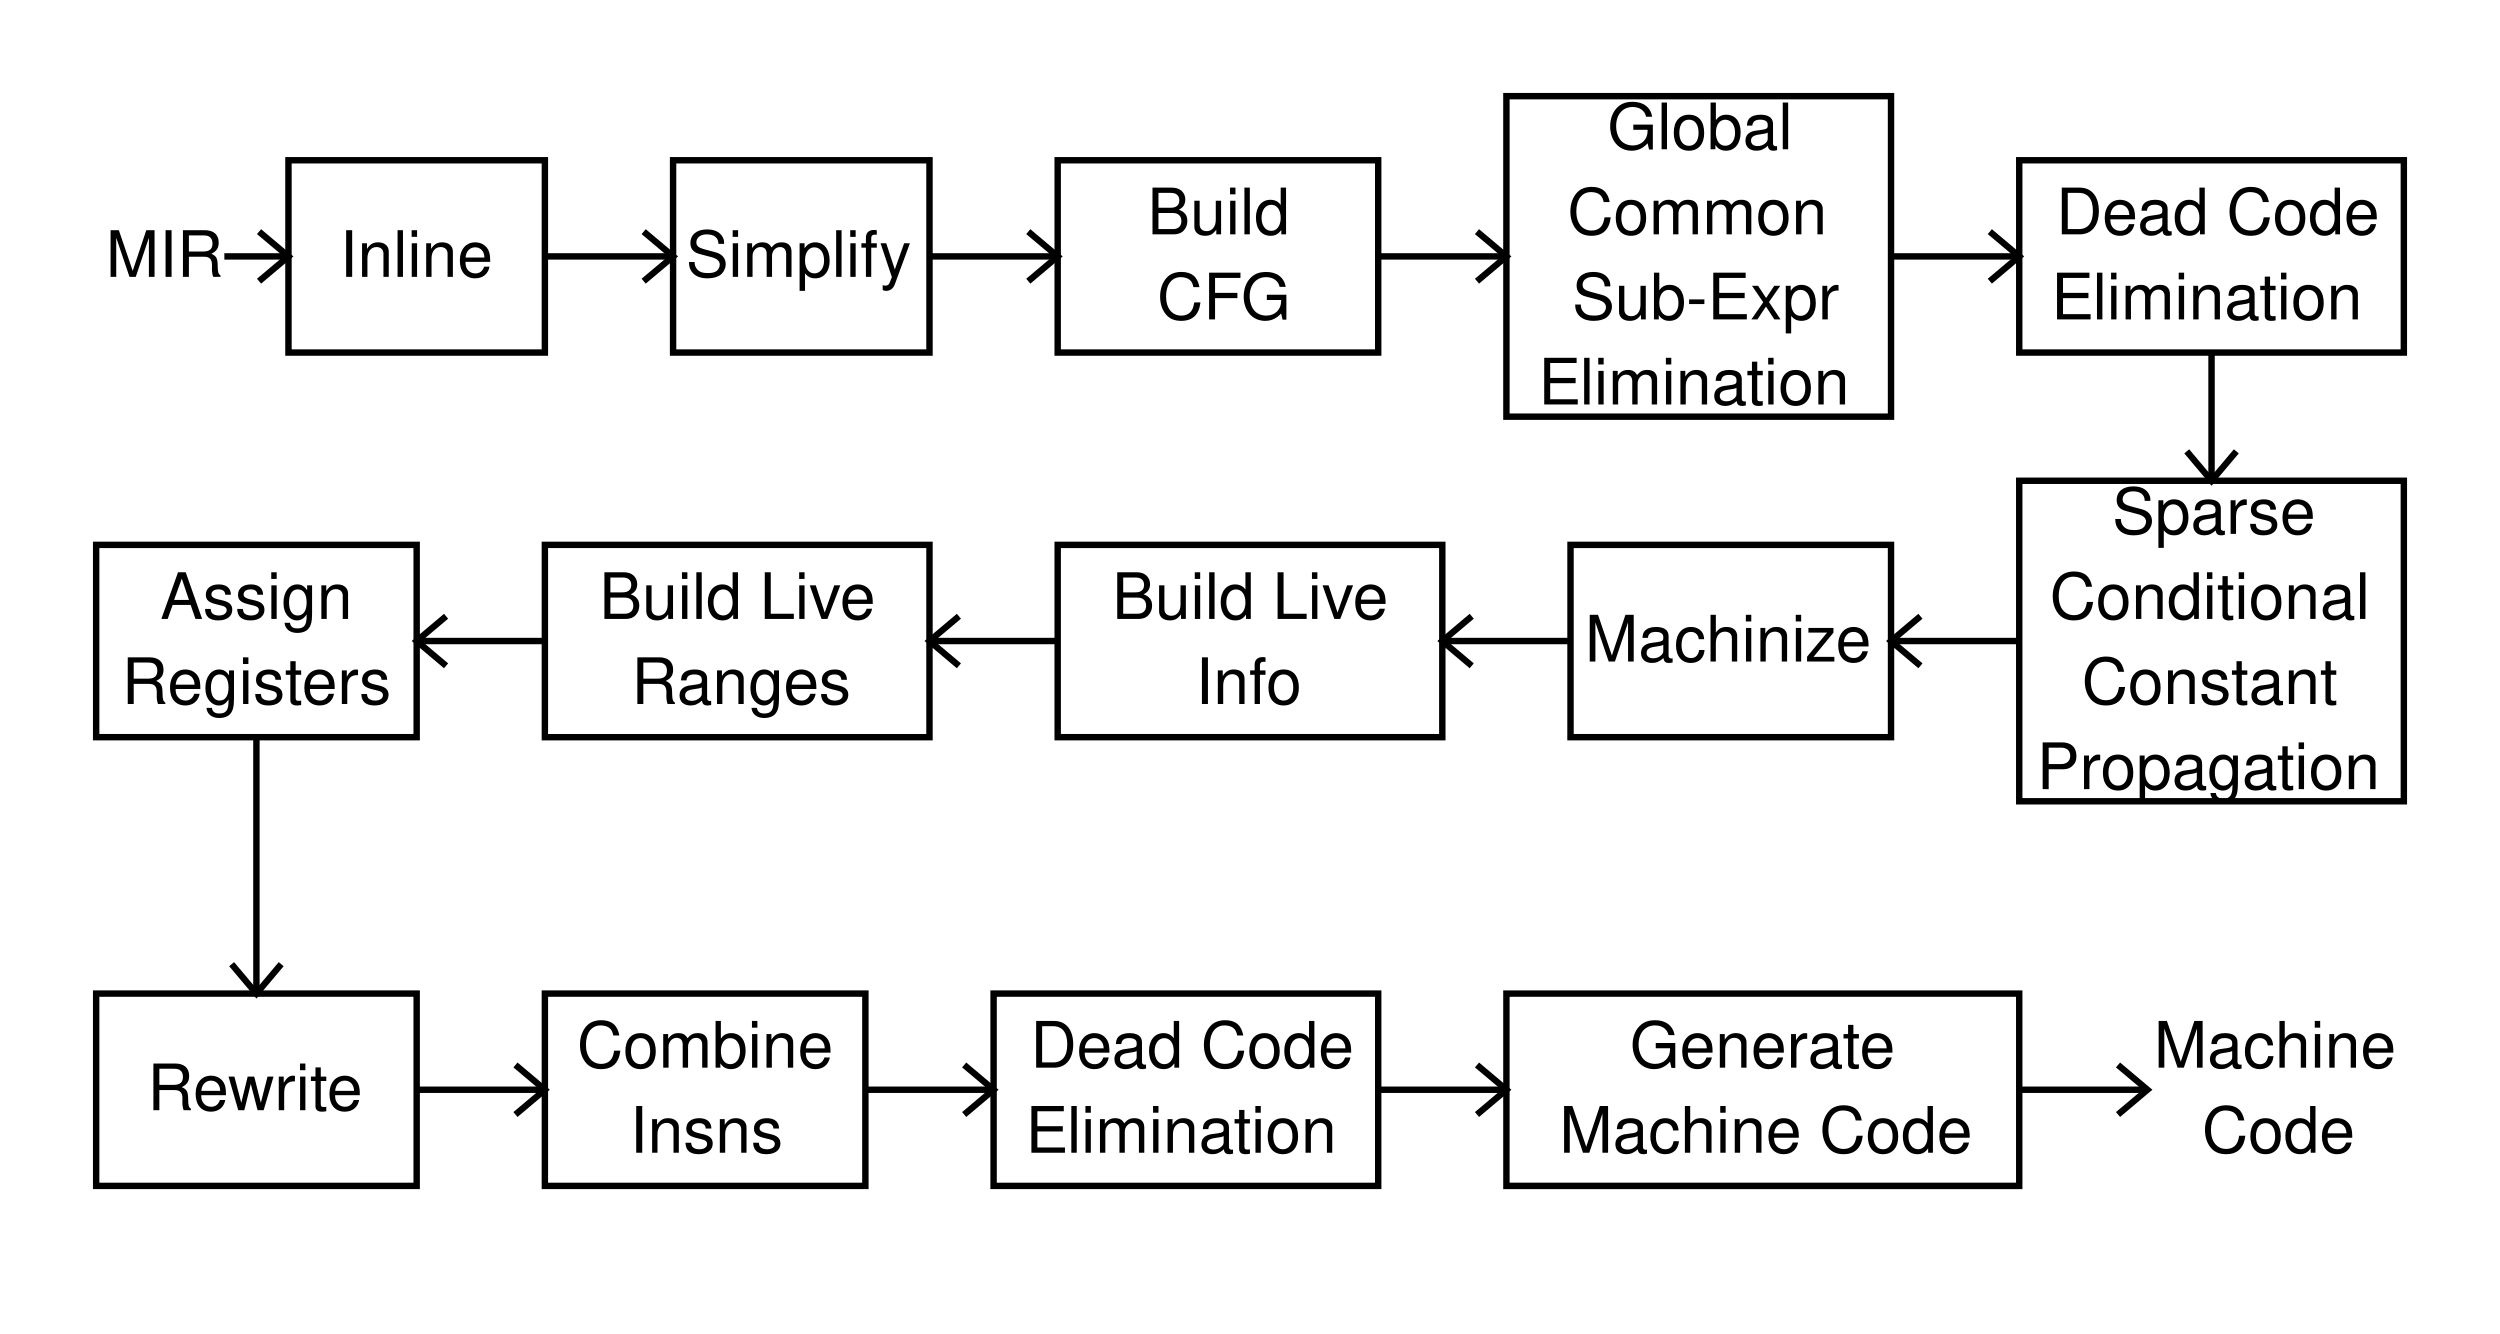
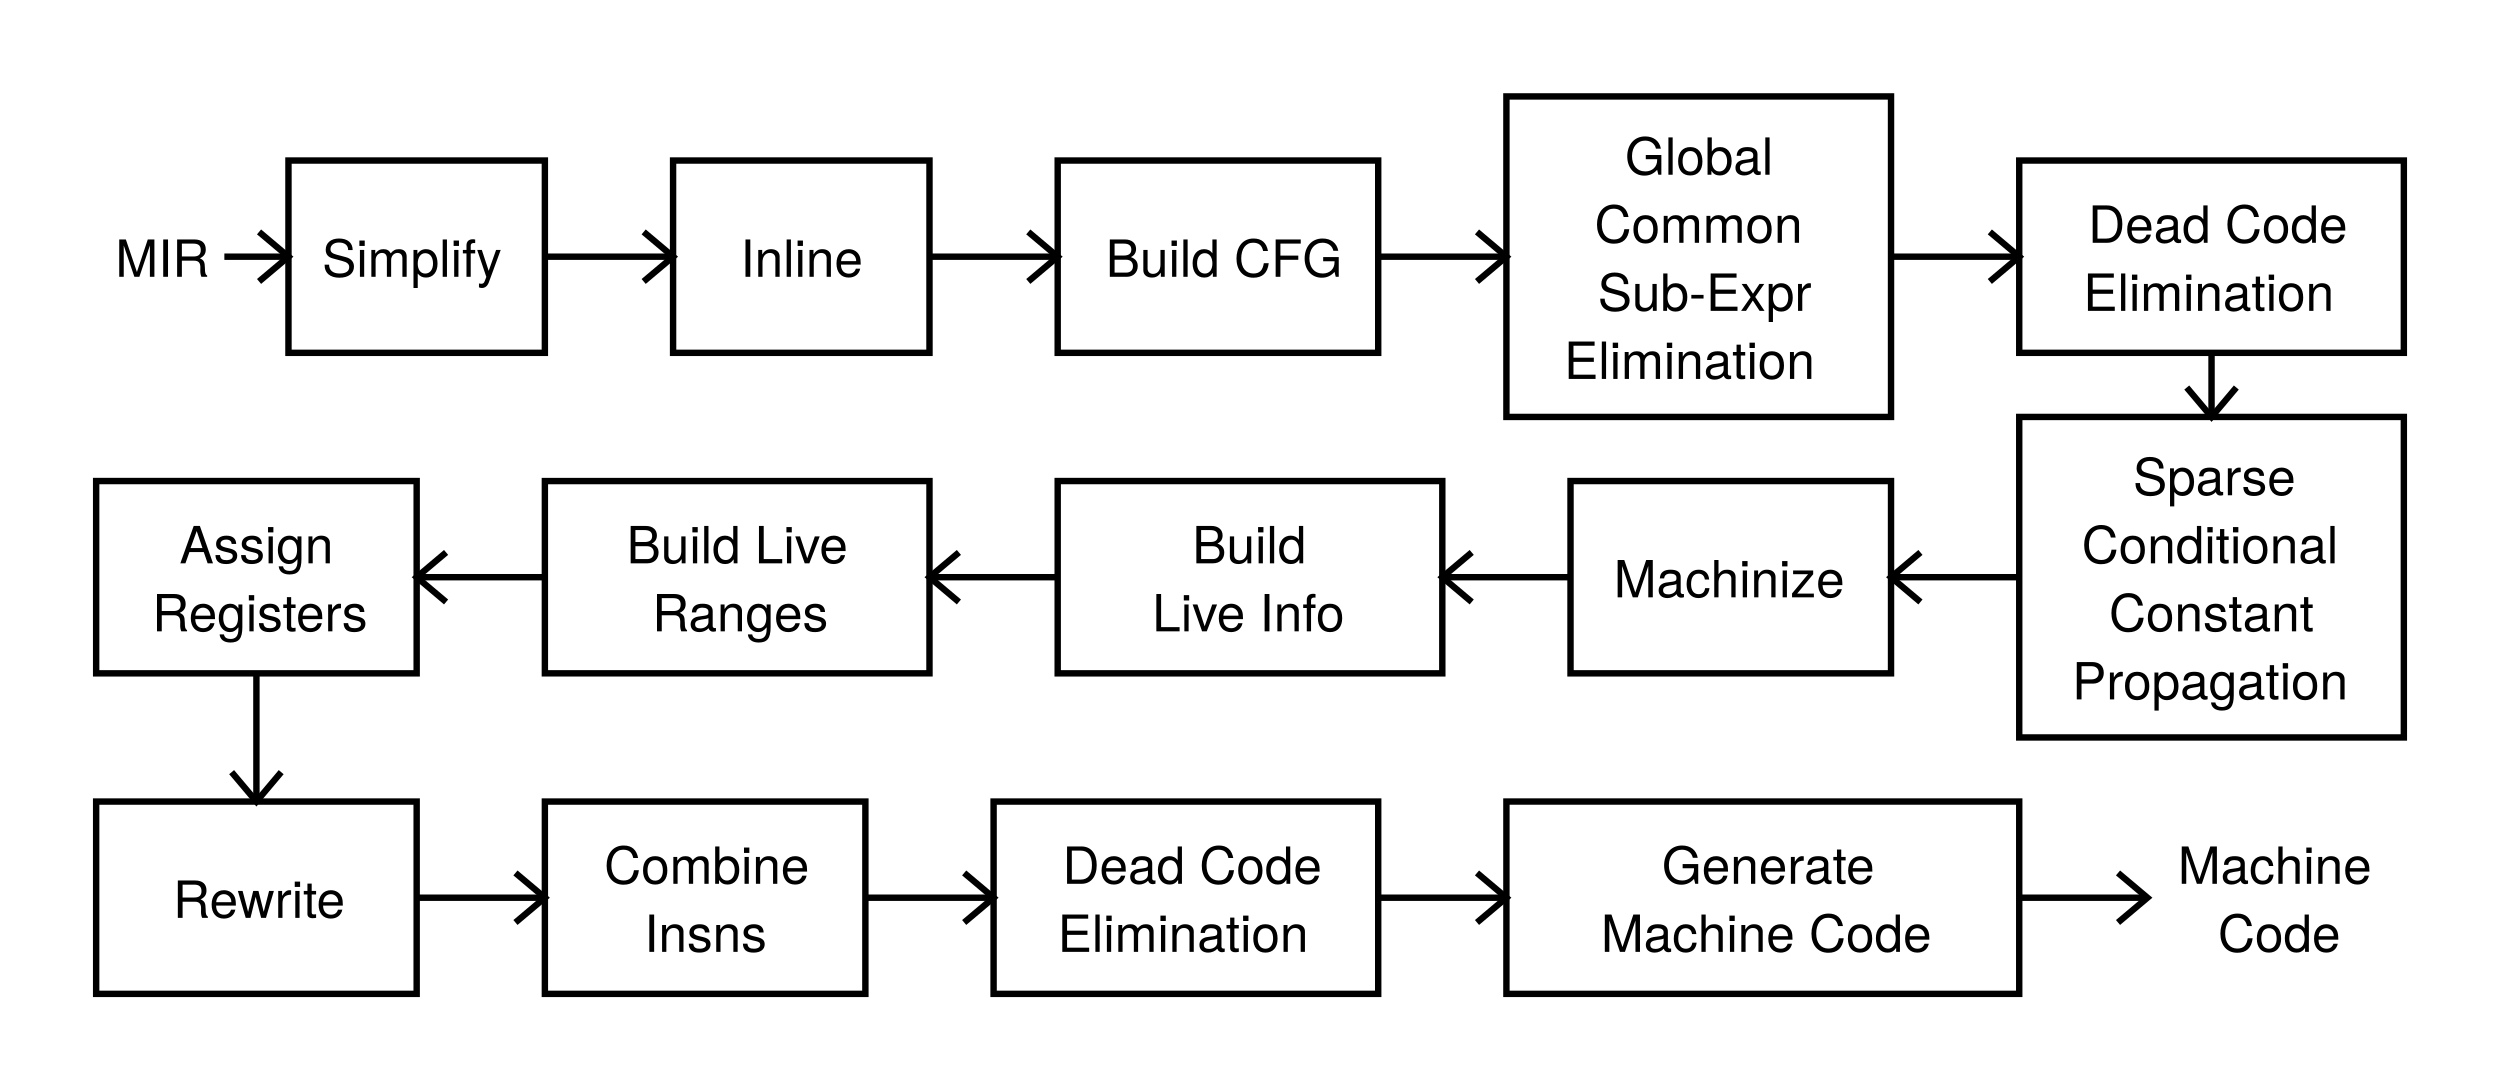
- <svg xmlns="http://www.w3.org/2000/svg" width="780.0" height="416.0" viewBox="110.0 90.0 780.0 416.0" version="1.1">
-   <rect x="110.0" y="90.0" width="780.0" height="416.0" fill="rgb(255,255,255)" />
-   <g id="s49287258">
-     <polygon id="s49287258" points="320.0,140.0 400.0,140.0 400,200 320.0,200.0 " fill="none" stroke-width="2.0" stroke="rgb(0,0,0)" />
-     <g id="t49287258">
-       <text x="324.0" y="176.389" font-family="Helvetica" fill="rgb(0,0,0)" font-size="20" textLength="72.0">Simplify</text>
-     </g>
-   </g>
-   <g id="s253554536">
-     <polygon id="s253554536" points="600.0,260.0 700,260.0 700,320.0 600.0,320.0 " fill="none" stroke-width="2.0" stroke="rgb(0,0,0)" />
-     <g id="t253554536">
-       <text x="604.5" y="296.389" font-family="Helvetica" fill="rgb(0,0,0)" font-size="20" textLength="91.0">Machinize</text>
-     </g>
-   </g>
-   <g id="s163545568">
-     <polygon id="s163545568" points="440.0,140.0 540,140.0 540,200 440.0,200.0 " fill="none" stroke-width="2.0" stroke="rgb(0,0,0)" />
-     <g id="t163545568">
-       <text x="468" y="163.117" font-family="Helvetica" fill="rgb(0,0,0)" font-size="20" textLength="44.0">Build</text>
-       <text x="471" y="189.66" font-family="Helvetica" fill="rgb(0,0,0)" font-size="20" textLength="38.0">CFG</text>
-     </g>
-   </g>
-   <g id="s56409241">
-     <polygon id="s56409241" points="440.0,260.0 560,260.0 560,320 440.0,320.0 " fill="none" stroke-width="2.0" stroke="rgb(0,0,0)" />
-     <g id="t56409241">
-       <text x="457" y="283.117" font-family="Helvetica" fill="rgb(0,0,0)" font-size="20" textLength="86.0">Build Live</text>
-       <text x="483" y="309.66" font-family="Helvetica" fill="rgb(0,0,0)" font-size="20" textLength="34.0">Info</text>
-     </g>
-   </g>
-   <g id="s122231646">
-     <polygon id="s122231646" points="280.0,260.0 399.999,260.0 400,320.0 280.0,320 " fill="none" stroke-width="2.0" stroke="rgb(0,0,0)" />
-     <g id="t122231646">
-       <text x="297" y="283.117" font-family="Helvetica" fill="rgb(0,0,0)" font-size="20" textLength="86.0">Build Live</text>
-       <text x="307" y="309.66" font-family="Helvetica" fill="rgb(0,0,0)" font-size="20" textLength="66.0">Ranges</text>
-     </g>
-   </g>
-   <g id="s153844543">
-     <polygon id="s153844543" points="140.0,260.0 240,260.0 240.0,320.0 140.0,320.0 " fill="none" stroke-width="2.0" stroke="rgb(0,0,0)" />
-     <g id="t153844543">
-       <text x="160.0" y="283.117" font-family="Helvetica" fill="rgb(0,0,0)" font-size="20" textLength="60.0">Assign</text>
-       <text x="148.0" y="309.66" font-family="Helvetica" fill="rgb(0,0,0)" font-size="20" textLength="84.0">Registers</text>
-     </g>
-   </g>
-   <g id="s147512332">
-     <polygon id="s147512332" points="140.0,400.0 240,400.0 240,460.0 140.0,460 " fill="none" stroke-width="2.0" stroke="rgb(0,0,0)" />
-     <g id="t147512332">
-       <text x="156" y="436.389" font-family="Helvetica" fill="rgb(0,0,0)" font-size="20" textLength="68.0">Rewrite</text>
-     </g>
-   </g>
-   <g id="s179538261">
-     <polygon id="s179538261" points="280.0,400.0 380,400.0 380,460.0 280.0,460 " fill="none" stroke-width="2.0" stroke="rgb(0,0,0)" />
-     <g id="t179538261">
-       <text x="290" y="423.117" font-family="Helvetica" fill="rgb(0,0,0)" font-size="20" textLength="80.0">Combine</text>
-       <text x="306.5" y="449.66" font-family="Helvetica" fill="rgb(0,0,0)" font-size="20" textLength="47.0">Insns</text>
-     </g>
-   </g>
-   <g id="s252153706">
-     <polygon id="s252153706" points="420,400.0 540.0,400.0 540.0,460.0 420,460.0 " fill="none" stroke-width="2.0" stroke="rgb(0,0,0)" />
-     <g id="t252153706">
-       <text x="431.5" y="423.117" font-family="Helvetica" fill="rgb(0,0,0)" font-size="20" textLength="97.0">Dead Code</text>
-       <text x="430.0" y="449.66" font-family="Helvetica" fill="rgb(0,0,0)" font-size="20" textLength="100.0">Elimination</text>
-     </g>
-   </g>
-   <g id="s166104155">
-     <polygon id="s166104155" points="580.0,400.0 740.0,400.0 739.999,460 580.0,460.0 " fill="none" stroke-width="2.0" stroke="rgb(0,0,0)" />
-     <g id="t166104155">
-       <text x="618.5" y="423.117" font-family="Helvetica" fill="rgb(0,0,0)" font-size="20" textLength="83.0">Generate</text>
-       <text x="596.5" y="449.66" font-family="Helvetica" fill="rgb(0,0,0)" font-size="20" textLength="127.0">Machine Code</text>
-     </g>
-   </g>
-   <g id="s20625413">
-     <polygon id="s20625413" points="140.0,140.0 180,140.0 180.0,200.0 140,200 " fill="none" stroke-width="0.0" stroke="rgb(0,0,0)" />
-     <g id="t20625413">
-       <text x="143.0" y="176.389" font-family="Helvetica" fill="rgb(0,0,0)" font-size="20" textLength="34.0">MIR</text>
-     </g>
-   </g>
-   <g id="s256879864">
-     <polygon id="s256879864" points="780.0,400.0 860.0,400.0 860,460 780.0,460.0 " fill="none" stroke-width="0.0" stroke="rgb(0,0,0)" />
-     <g id="t256879864">
-       <text x="782.0" y="423.117" font-family="Helvetica" fill="rgb(0,0,0)" font-size="20" textLength="76.0">Machine</text>
-       <text x="797.0" y="449.66" font-family="Helvetica" fill="rgb(0,0,0)" font-size="20" textLength="46.0">Code</text>
-     </g>
-   </g>
-   <g id="s105840498">
-     <polygon id="s105840498" points="580.0,120.0 700,120.0 700,220 580.0,220.0 " fill="none" stroke-width="2.0" stroke="rgb(0,0,0)" />
-     <g id="t105840498">
-       <text x="611.5" y="136.574" font-family="Helvetica" fill="rgb(0,0,0)" font-size="20" textLength="57.0">Global</text>
-       <text x="599" y="163.117" font-family="Helvetica" fill="rgb(0,0,0)" font-size="20" textLength="82.0">Common</text>
-       <text x="600.5" y="189.66" font-family="Helvetica" fill="rgb(0,0,0)" font-size="20" textLength="79.0">Sub-Expr</text>
-       <text x="590" y="216.203" font-family="Helvetica" fill="rgb(0,0,0)" font-size="20" textLength="100.0">Elimination</text>
-     </g>
-   </g>
-   <g id="s138012521">
-     <polygon id="s138012521" points="740.0,140.0 860.0,140.0 860,200.0 740.0,200 " fill="none" stroke-width="2.0" stroke="rgb(0,0,0)" />
-     <g id="t138012521">
-       <text x="751.5" y="163.117" font-family="Helvetica" fill="rgb(0,0,0)" font-size="20" textLength="97.0">Dead Code</text>
-       <text x="750.0" y="189.66" font-family="Helvetica" fill="rgb(0,0,0)" font-size="20" textLength="100.0">Elimination</text>
-     </g>
-   </g>
-   <g id="s36085551">
-     <polygon id="s36085551" points="740.0,240.0 860,240.0 860.0,340 740.0,340.0 " fill="none" stroke-width="2.0" stroke="rgb(0,0,0)" />
-     <g id="t36085551">
-       <text x="769.0" y="256.574" font-family="Helvetica" fill="rgb(0,0,0)" font-size="20" textLength="62.0">Sparse</text>
-       <text x="749.5" y="283.117" font-family="Helvetica" fill="rgb(0,0,0)" font-size="20" textLength="101.0">Conditional</text>
-       <text x="759.5" y="309.66" font-family="Helvetica" fill="rgb(0,0,0)" font-size="20" textLength="81.0">Constant</text>
-       <text x="745.5" y="336.203" font-family="Helvetica" fill="rgb(0,0,0)" font-size="20" textLength="109.0">Propagation</text>
-     </g>
-   </g>
-   <g id="s32524710">
-     <polygon id="s32524710" points="200.0,140.0 280.0,140.0 280.0,200.0 200.0,200 " fill="none" stroke-width="2.0" stroke="rgb(0,0,0)" />
-     <g id="t32524710">
-       <text x="216.0" y="176.389" font-family="Helvetica" fill="rgb(0,0,0)" font-size="20" textLength="48.0">Inline</text>
-     </g>
-   </g>
-   <g id="la243742774">
-     <path id="s243742774" d="M 399.999,290.0 440.0,290.0 " fill="none" stroke-width="2.0" stroke="rgb(0,0,0)" />
-     <path id="s182786528" d="M 409.177,282.269 399.999,290.0 409.177,297.731 " fill="none" stroke-width="2.0" stroke="rgb(0,0,0)" />
-     <g id="t243742774" />
-   </g>
-   <g id="la126263746">
-     <path id="s126263746" d="M 380,430.0 420,430.0 " fill="none" stroke-width="2.0" stroke="rgb(0,0,0)" />
-     <path id="s78541977" d="M 410.822,437.731 420,430.0 410.822,422.269 " fill="none" stroke-width="2.0" stroke="rgb(0,0,0)" />
-     <g id="t126263746" />
-   </g>
-   <g id="la128461779">
-     <path id="s128461779" d="M 540.0,430.0 580.0,430.0 " fill="none" stroke-width="2.0" stroke="rgb(0,0,0)" />
-     <path id="s220492638" d="M 570.822,437.731 580.0,430.0 570.822,422.269 " fill="none" stroke-width="2.0" stroke="rgb(0,0,0)" />
-     <g id="t128461779" />
-   </g>
-   <g id="la136782608">
-     <path id="s136782608" d="M 739.999,430 780.0,430.0 " fill="none" stroke-width="2.0" stroke="rgb(0,0,0)" />
-     <path id="s207614783" d="M 770.822,437.731 780.0,430.0 770.822,422.269 " fill="none" stroke-width="2.0" stroke="rgb(0,0,0)" />
-     <g id="t136782608" />
-   </g>
-   <g id="la91883237">
-     <path id="s91883237" d="M 800,200 800,240.0 " fill="none" stroke-width="2.0" stroke="rgb(0,0,0)" />
-     <path id="s45216780" d="M 792.269,230.822 800,240.0 807.73,230.822 " fill="none" stroke-width="2.0" stroke="rgb(0,0,0)" />
-   </g>
-   <g id="la221046202">
-     <path id="s221046202" d="M 280.0,170.0 320.0,170.0 " fill="none" stroke-width="2.0" stroke="rgb(0,0,0)" />
-     <path id="s191414613" d="M 310.822,177.731 320.0,170.0 310.822,162.269 " fill="none" stroke-width="2.0" stroke="rgb(0,0,0)" />
-   </g>
-   <g id="la33074283">
-     <path id="s33074283" d="M 400,170 440.0,170.0 " fill="none" stroke-width="2.0" stroke="rgb(0,0,0)" />
-     <path id="s54552426" d="M 430.822,177.731 440.0,170.0 430.822,162.269 " fill="none" stroke-width="2.0" stroke="rgb(0,0,0)" />
-   </g>
-   <g id="la19674056">
-     <path id="s19674056" d="M 540.0,170 580.0,170.0 " fill="none" stroke-width="2.0" stroke="rgb(0,0,0)" />
-     <path id="s132809819" d="M 570.822,177.731 580.0,170.0 570.822,162.269 " fill="none" stroke-width="2.0" stroke="rgb(0,0,0)" />
-   </g>
-   <g id="la206122081">
-     <path id="s206122081" d="M 700,170 740.0,170 " fill="none" stroke-width="2.0" stroke="rgb(0,0,0)" />
-     <path id="s210781432" d="M 730.822,177.731 740.0,170 730.822,162.269 " fill="none" stroke-width="2.0" stroke="rgb(0,0,0)" />
-   </g>
-   <g id="la179544966">
-     <path id="s179544966" d="M 700,290.0 740.0,290.0 " fill="none" stroke-width="2.0" stroke="rgb(0,0,0)" />
-     <path id="s239148497" d="M 709.178,282.269 700,290.0 709.178,297.731 " fill="none" stroke-width="2.0" stroke="rgb(0,0,0)" />
-   </g>
-   <g id="la166962247">
-     <path id="s166962247" d="M 560,290 600.0,290.0 " fill="none" stroke-width="2.0" stroke="rgb(0,0,0)" />
-     <path id="s158699574" d="M 569.178,282.269 560,290 569.178,297.731 " fill="none" stroke-width="2.0" stroke="rgb(0,0,0)" />
-   </g>
-   <g id="la246727796">
-     <path id="s246727796" d="M 240,290.0 280.0,290 " fill="none" stroke-width="2.0" stroke="rgb(0,0,0)" />
-     <path id="s147000119" d="M 249.178,282.269 240,290.0 249.178,297.731 " fill="none" stroke-width="2.0" stroke="rgb(0,0,0)" />
-   </g>
-   <g id="la210447773">
-     <path id="s210447773" d="M 190.0,320.0 190,400.0 " fill="none" stroke-width="2.0" stroke="rgb(0,0,0)" />
-     <path id="s201373860" d="M 182.269,390.822 190,400.0 197.731,390.822 " fill="none" stroke-width="2.0" stroke="rgb(0,0,0)" />
-   </g>
-   <g id="la60191250">
-     <path id="s60191250" d="M 240,430.0 280.0,430 " fill="none" stroke-width="2.0" stroke="rgb(0,0,0)" />
-     <path id="s124306957" d="M 270.822,437.731 280.0,430 270.822,422.269 " fill="none" stroke-width="2.0" stroke="rgb(0,0,0)" />
-   </g>
-   <g id="la108074602">
-     <path id="s108074602" d="M 180,170.0 180.0,170.0 180.0,170 200.0,170 " fill="none" stroke-width="2.0" stroke="rgb(0,0,0)" />
-     <path id="s251820482" d="M 190.822,177.731 200.0,170 190.822,162.269 " fill="none" stroke-width="2.0" stroke="rgb(0,0,0)" />
+ <svg xmlns="http://www.w3.org/2000/svg" width="780.0" height="340.0" viewBox="130.0 93.0 780.0 340.0" version="1.1">
+   <rect x="130.0" y="93.0" width="780.0" height="340.0" fill="rgb(255,255,255)" />
+   <g id="s1104424">
+     <polygon id="s1104424" points="340,143.086 420,143.086 420,203.086 340,203.086 " fill="none" stroke-width="2.0" stroke="rgb(0,0,0)" />
+     <g id="t1104424">
+       <text xml:space="preserve" x="361" y="179.367" font-family="Sans,Helvetica" fill="rgb(0,0,0)" font-size="16">Inline</text>
+     </g>
+   </g>
+   <g id="s211108673">
+     <polygon id="s211108673" points="620.0,243.086 720,243.086 720,303.086 620.0,303.086 " fill="none" stroke-width="2.0" stroke="rgb(0,0,0)" />
+     <g id="t211108673">
+       <text xml:space="preserve" x="670" y="258.133" font-family="Sans,Helvetica" fill="rgb(0,0,0)" font-size="16" />
+       <text xml:space="preserve" x="633.5" y="279.367" font-family="Sans,Helvetica" fill="rgb(0,0,0)" font-size="16">Machinize</text>
+       <text xml:space="preserve" x="670" y="300.602" font-family="Sans,Helvetica" fill="rgb(0,0,0)" font-size="16" />
+     </g>
+   </g>
+   <g id="s189898982">
+     <polygon id="s189898982" points="460,143.086 560,143.086 560.0,203.086 460,203.086 " fill="none" stroke-width="2.0" stroke="rgb(0,0,0)" />
+     <g id="t189898982">
+       <text xml:space="preserve" x="475" y="179.367" font-family="Sans,Helvetica" fill="rgb(0,0,0)" font-size="16">Build CFG</text>
+     </g>
+   </g>
+   <g id="s145475111">
+     <polygon id="s145475111" points="460,243.086 580,243.086 580,303.086 460,303.086 " fill="none" stroke-width="2.0" stroke="rgb(0,0,0)" />
+     <g id="t145475111">
+       <text xml:space="preserve" x="502" y="268.75" font-family="Sans,Helvetica" fill="rgb(0,0,0)" font-size="16">Build</text>
+       <text xml:space="preserve" x="489.5" y="289.984" font-family="Sans,Helvetica" fill="rgb(0,0,0)" font-size="16">Live Info</text>
+     </g>
+   </g>
+   <g id="s11366612">
+     <polygon id="s11366612" points="300,243.086 419.999,243.086 420,303.086 300,303.086 " fill="none" stroke-width="2.0" stroke="rgb(0,0,0)" />
+     <g id="t11366612">
+       <text xml:space="preserve" x="325.5" y="268.75" font-family="Sans,Helvetica" fill="rgb(0,0,0)" font-size="16">Build Live</text>
+       <text xml:space="preserve" x="333.5" y="289.984" font-family="Sans,Helvetica" fill="rgb(0,0,0)" font-size="16">Ranges</text>
+     </g>
+   </g>
+   <g id="s171037309">
+     <polygon id="s171037309" points="160,243.086 260,243.086 260,303.086 160,303.086 " fill="none" stroke-width="2.0" stroke="rgb(0,0,0)" />
+     <g id="t171037309">
+       <text xml:space="preserve" x="186" y="268.75" font-family="Sans,Helvetica" fill="rgb(0,0,0)" font-size="16">Assign</text>
+       <text xml:space="preserve" x="177.5" y="289.984" font-family="Sans,Helvetica" fill="rgb(0,0,0)" font-size="16">Registers</text>
+     </g>
+   </g>
+   <g id="s252110194">
+     <polygon id="s252110194" points="160,343.086 260,343.086 260,403.086 160,403.086 " fill="none" stroke-width="2.0" stroke="rgb(0,0,0)" />
+     <g id="t252110194">
+       <text xml:space="preserve" x="184" y="379.367" font-family="Sans,Helvetica" fill="rgb(0,0,0)" font-size="16">Rewrite</text>
+     </g>
+   </g>
+   <g id="s134520259">
+     <polygon id="s134520259" points="300,343.086 400.0,343.086 400.0,403.086 300,403.086 " fill="none" stroke-width="2.0" stroke="rgb(0,0,0)" />
+     <g id="t134520259">
+       <text xml:space="preserve" x="318.5" y="368.75" font-family="Sans,Helvetica" fill="rgb(0,0,0)" font-size="16">Combine</text>
+       <text xml:space="preserve" x="331" y="389.984" font-family="Sans,Helvetica" fill="rgb(0,0,0)" font-size="16">Insns</text>
+     </g>
+   </g>
+   <g id="s165332544">
+     <polygon id="s165332544" points="440.0,343.086 560,343.086 560,403.086 440.0,403.086 " fill="none" stroke-width="2.0" stroke="rgb(0,0,0)" />
+     <g id="t165332544">
+       <text xml:space="preserve" x="461.5" y="368.75" font-family="Sans,Helvetica" fill="rgb(0,0,0)" font-size="16">Dead Code</text>
+       <text xml:space="preserve" x="460" y="389.984" font-family="Sans,Helvetica" fill="rgb(0,0,0)" font-size="16">Elimination</text>
+     </g>
+   </g>
+   <g id="s924025">
+     <polygon id="s924025" points="600.0,343.086 760.0,343.086 759.999,403.086 600.0,403.086 " fill="none" stroke-width="2.0" stroke="rgb(0,0,0)" />
+     <g id="t924025">
+       <text xml:space="preserve" x="648.5" y="368.75" font-family="Sans,Helvetica" fill="rgb(0,0,0)" font-size="16">Generate</text>
+       <text xml:space="preserve" x="629.5" y="389.984" font-family="Sans,Helvetica" fill="rgb(0,0,0)" font-size="16">Machine Code</text>
+     </g>
+   </g>
+   <g id="s240772798">
+     <polygon id="s240772798" points="160,143.086 200,143.086 200,203.086 160,203.086 " fill="none" stroke-width="0.0" stroke="rgb(0,0,0)" />
+     <g id="t240772798">
+       <text xml:space="preserve" x="166" y="179.367" font-family="Sans,Helvetica" fill="rgb(0,0,0)" font-size="16">MIR</text>
+     </g>
+   </g>
+   <g id="s92885791">
+     <polygon id="s92885791" points="800.0,343.086 880.0,343.086 880,403.086 800.0,403.086 " fill="none" stroke-width="0.0" stroke="rgb(0,0,0)" />
+     <g id="t92885791">
+       <text xml:space="preserve" x="809.5" y="368.75" font-family="Sans,Helvetica" fill="rgb(0,0,0)" font-size="16">Machine</text>
+       <text xml:space="preserve" x="822.0" y="389.984" font-family="Sans,Helvetica" fill="rgb(0,0,0)" font-size="16">Code</text>
+     </g>
+   </g>
+   <g id="s197527148">
+     <polygon id="s197527148" points="600.0,123.086 720,123.086 720,223.086 600.0,223.086 " fill="none" stroke-width="2.0" stroke="rgb(0,0,0)" />
+     <g id="t197527148">
+       <text xml:space="preserve" x="637" y="147.516" font-family="Sans,Helvetica" fill="rgb(0,0,0)" font-size="16">Global</text>
+       <text xml:space="preserve" x="627.5" y="168.75" font-family="Sans,Helvetica" fill="rgb(0,0,0)" font-size="16">Common</text>
+       <text xml:space="preserve" x="628.5" y="189.984" font-family="Sans,Helvetica" fill="rgb(0,0,0)" font-size="16">Sub-Expr</text>
+       <text xml:space="preserve" x="618" y="211.219" font-family="Sans,Helvetica" fill="rgb(0,0,0)" font-size="16">Elimination </text>
+     </g>
+   </g>
+   <g id="s214815797">
+     <polygon id="s214815797" points="760.0,143.086 880.0,143.086 880,203.086 760.0,203.086 " fill="none" stroke-width="2.0" stroke="rgb(0,0,0)" />
+     <g id="t214815797">
+       <text xml:space="preserve" x="781.5" y="168.75" font-family="Sans,Helvetica" fill="rgb(0,0,0)" font-size="16">Dead Code</text>
+       <text xml:space="preserve" x="780.0" y="189.984" font-family="Sans,Helvetica" fill="rgb(0,0,0)" font-size="16">Elimination</text>
+     </g>
+   </g>
+   <g id="s4829386">
+     <polygon id="s4829386" points="760.0,223.086 880,223.086 880.0,323.086 760.0,323.086 " fill="none" stroke-width="2.0" stroke="rgb(0,0,0)" />
+     <g id="t4829386">
+       <text xml:space="preserve" x="795.5" y="247.516" font-family="Sans,Helvetica" fill="rgb(0,0,0)" font-size="16">Sparse</text>
+       <text xml:space="preserve" x="779.5" y="268.75" font-family="Sans,Helvetica" fill="rgb(0,0,0)" font-size="16">Conditional</text>
+       <text xml:space="preserve" x="788.0" y="289.984" font-family="Sans,Helvetica" fill="rgb(0,0,0)" font-size="16">Constant</text>
+       <text xml:space="preserve" x="776.5" y="311.219" font-family="Sans,Helvetica" fill="rgb(0,0,0)" font-size="16">Propagation</text>
+     </g>
+   </g>
+   <g id="s158990907">
+     <polygon id="s158990907" points="220,143.086 300,143.086 300,203.086 220,203.086 " fill="none" stroke-width="2.0" stroke="rgb(0,0,0)" />
+     <g id="t158990907">
+       <text xml:space="preserve" x="230.5" y="179.367" font-family="Sans,Helvetica" fill="rgb(0,0,0)" font-size="16">Simplify</text>
+     </g>
+   </g>
+   <g id="la7911172">
+     <path id="s7911172" d="M 820,203.086 820,223.086 " fill="none" stroke-width="2.0" stroke="rgb(0,0,0)" />
+     <path id="s256401190" d="M 812.269,213.908 820,223.086 827.73,213.908 " fill="none" stroke-width="2.0" stroke="rgb(0,0,0)" />
+     <g id="t7911172">
+       <text xml:space="preserve" x="824" y="218.582" font-family="Sans,Helvetica" fill="rgb(0,0,0)" font-size="14" />
+     </g>
+   </g>
+   <g id="la263749043">
+     <path id="s263749043" d="M 560.0,173.086 600.0,173.086 " fill="none" stroke-width="2.0" stroke="rgb(0,0,0)" />
+     <path id="s204621671" d="M 590.822,180.817 600.0,173.086 590.822,165.355 " fill="none" stroke-width="2.0" stroke="rgb(0,0,0)" />
+     <g id="t263749043">
+       <text xml:space="preserve" x="580.0" y="165.292" font-family="Sans,Helvetica" fill="rgb(0,0,0)" font-size="14" />
+     </g>
+   </g>
+   <g id="la236795045">
+     <path id="s236795045" d="M 260,373.086 300,373.086 " fill="none" stroke-width="2.0" stroke="rgb(0,0,0)" />
+     <path id="s64223508" d="M 290.822,380.817 300,373.086 290.822,365.355 " fill="none" stroke-width="2.0" stroke="rgb(0,0,0)" />
+     <g id="t236795045">
+       <text xml:space="preserve" x="280" y="365.292" font-family="Sans,Helvetica" fill="rgb(0,0,0)" font-size="14" />
+     </g>
+   </g>
+   <g id="la172170584">
+     <path id="s172170584" d="M 419.999,273.086 460,273.086 " fill="none" stroke-width="2.0" stroke="rgb(0,0,0)" />
+     <path id="s10311101" d="M 429.177,265.355 419.999,273.086 429.177,280.817 " fill="none" stroke-width="2.0" stroke="rgb(0,0,0)" />
+     <g id="t172170584">
+       <text xml:space="preserve" x="440" y="265.292" font-family="Sans,Helvetica" fill="rgb(0,0,0)" font-size="14" />
+     </g>
+   </g>
+   <g id="la100435735">
+     <path id="s100435735" d="M 759.999,373.086 800.0,373.086 " fill="none" stroke-width="2.0" stroke="rgb(0,0,0)" />
+     <path id="s93451011" d="M 790.822,380.817 800.0,373.086 790.822,365.355 " fill="none" stroke-width="2.0" stroke="rgb(0,0,0)" />
+     <g id="t100435735">
+       <text xml:space="preserve" x="780" y="365.292" font-family="Sans,Helvetica" fill="rgb(0,0,0)" font-size="14" />
+     </g>
+   </g>
+   <g id="la201297698">
+     <path id="s201297698" d="M 420,173.086 460,173.086 " fill="none" stroke-width="2.0" stroke="rgb(0,0,0)" />
+     <path id="s163960919" d="M 450.822,180.817 460,173.086 450.822,165.355 " fill="none" stroke-width="2.0" stroke="rgb(0,0,0)" />
+     <g id="t201297698">
+       <text xml:space="preserve" x="440" y="165.292" font-family="Sans,Helvetica" fill="rgb(0,0,0)" font-size="14" />
+     </g>
+   </g>
+   <g id="la244179612">
+     <path id="s244179612" d="M 210,303.086 210,343.086 " fill="none" stroke-width="2.0" stroke="rgb(0,0,0)" />
+     <path id="s192008004" d="M 202.269,333.908 210,343.086 217.731,333.908 " fill="none" stroke-width="2.0" stroke="rgb(0,0,0)" />
+     <g id="t244179612">
+       <text xml:space="preserve" x="214" y="328.582" font-family="Sans,Helvetica" fill="rgb(0,0,0)" font-size="14" />
+     </g>
+   </g>
+   <g id="la85450874">
+     <path id="s85450874" d="M 200,173.086 200,173.086 200,173.086 220,173.086 " fill="none" stroke-width="2.0" stroke="rgb(0,0,0)" />
+     <path id="s255076397" d="M 210.822,180.816 220,173.086 210.822,165.355 " fill="none" stroke-width="2.0" stroke="rgb(0,0,0)" />
+     <g id="t85450874">
+       <text xml:space="preserve" x="210" y="165.292" font-family="Sans,Helvetica" fill="rgb(0,0,0)" font-size="14" />
+     </g>
+   </g>
+   <g id="la205608173">
+     <path id="s205608173" d="M 300,173.086 340,173.086 " fill="none" stroke-width="2.0" stroke="rgb(0,0,0)" />
+     <path id="s222364002" d="M 330.822,180.817 340,173.086 330.822,165.355 " fill="none" stroke-width="2.0" stroke="rgb(0,0,0)" />
+     <g id="t205608173">
+       <text xml:space="preserve" x="320" y="165.292" font-family="Sans,Helvetica" fill="rgb(0,0,0)" font-size="14" />
+     </g>
+   </g>
+   <g id="la70468111">
+     <path id="s70468111" d="M 260,273.086 300,273.086 " fill="none" stroke-width="2.0" stroke="rgb(0,0,0)" />
+     <path id="s115712755" d="M 269.178,265.355 260,273.086 269.178,280.817 " fill="none" stroke-width="2.0" stroke="rgb(0,0,0)" />
+     <g id="t70468111">
+       <text xml:space="preserve" x="280" y="265.292" font-family="Sans,Helvetica" fill="rgb(0,0,0)" font-size="14" />
+     </g>
+   </g>
+   <g id="la55328624">
+     <path id="s55328624" d="M 720.0,173.086 760.0,173.086 " fill="none" stroke-width="2.0" stroke="rgb(0,0,0)" />
+     <path id="s39754672" d="M 750.822,180.817 760.0,173.086 750.822,165.355 " fill="none" stroke-width="2.0" stroke="rgb(0,0,0)" />
+     <g id="t55328624">
+       <text xml:space="preserve" x="740.0" y="165.292" font-family="Sans,Helvetica" fill="rgb(0,0,0)" font-size="14" />
+     </g>
+   </g>
+   <g id="la19626862">
+     <path id="s19626862" d="M 580,273.086 620.0,273.086 " fill="none" stroke-width="2.0" stroke="rgb(0,0,0)" />
+     <path id="s265820713" d="M 589.178,265.355 580,273.086 589.178,280.817 " fill="none" stroke-width="2.0" stroke="rgb(0,0,0)" />
+     <g id="t19626862">
+       <text xml:space="preserve" x="600" y="265.292" font-family="Sans,Helvetica" fill="rgb(0,0,0)" font-size="14" />
+     </g>
+   </g>
+   <g id="la194281137">
+     <path id="s194281137" d="M 400.0,373.086 440.0,373.086 " fill="none" stroke-width="2.0" stroke="rgb(0,0,0)" />
+     <path id="s196202926" d="M 430.822,380.817 440.0,373.086 430.822,365.355 " fill="none" stroke-width="2.0" stroke="rgb(0,0,0)" />
+     <g id="t194281137">
+       <text xml:space="preserve" x="420.0" y="365.292" font-family="Sans,Helvetica" fill="rgb(0,0,0)" font-size="14" />
+     </g>
+   </g>
+   <g id="la57365225">
+     <path id="s57365225" d="M 720,273.086 760.0,273.086 " fill="none" stroke-width="2.0" stroke="rgb(0,0,0)" />
+     <path id="s53312335" d="M 729.178,265.355 720,273.086 729.178,280.817 " fill="none" stroke-width="2.0" stroke="rgb(0,0,0)" />
+     <g id="t57365225">
+       <text xml:space="preserve" x="740" y="265.292" font-family="Sans,Helvetica" fill="rgb(0,0,0)" font-size="14" />
+     </g>
+   </g>
+   <g id="la179965846">
+     <path id="s179965846" d="M 560,373.086 600.0,373.086 " fill="none" stroke-width="2.0" stroke="rgb(0,0,0)" />
+     <path id="s67748572" d="M 590.822,380.817 600.0,373.086 590.822,365.355 " fill="none" stroke-width="2.0" stroke="rgb(0,0,0)" />
+     <g id="t179965846">
+       <text xml:space="preserve" x="580" y="365.292" font-family="Sans,Helvetica" fill="rgb(0,0,0)" font-size="14" />
+     </g>
  </g>
</svg>
